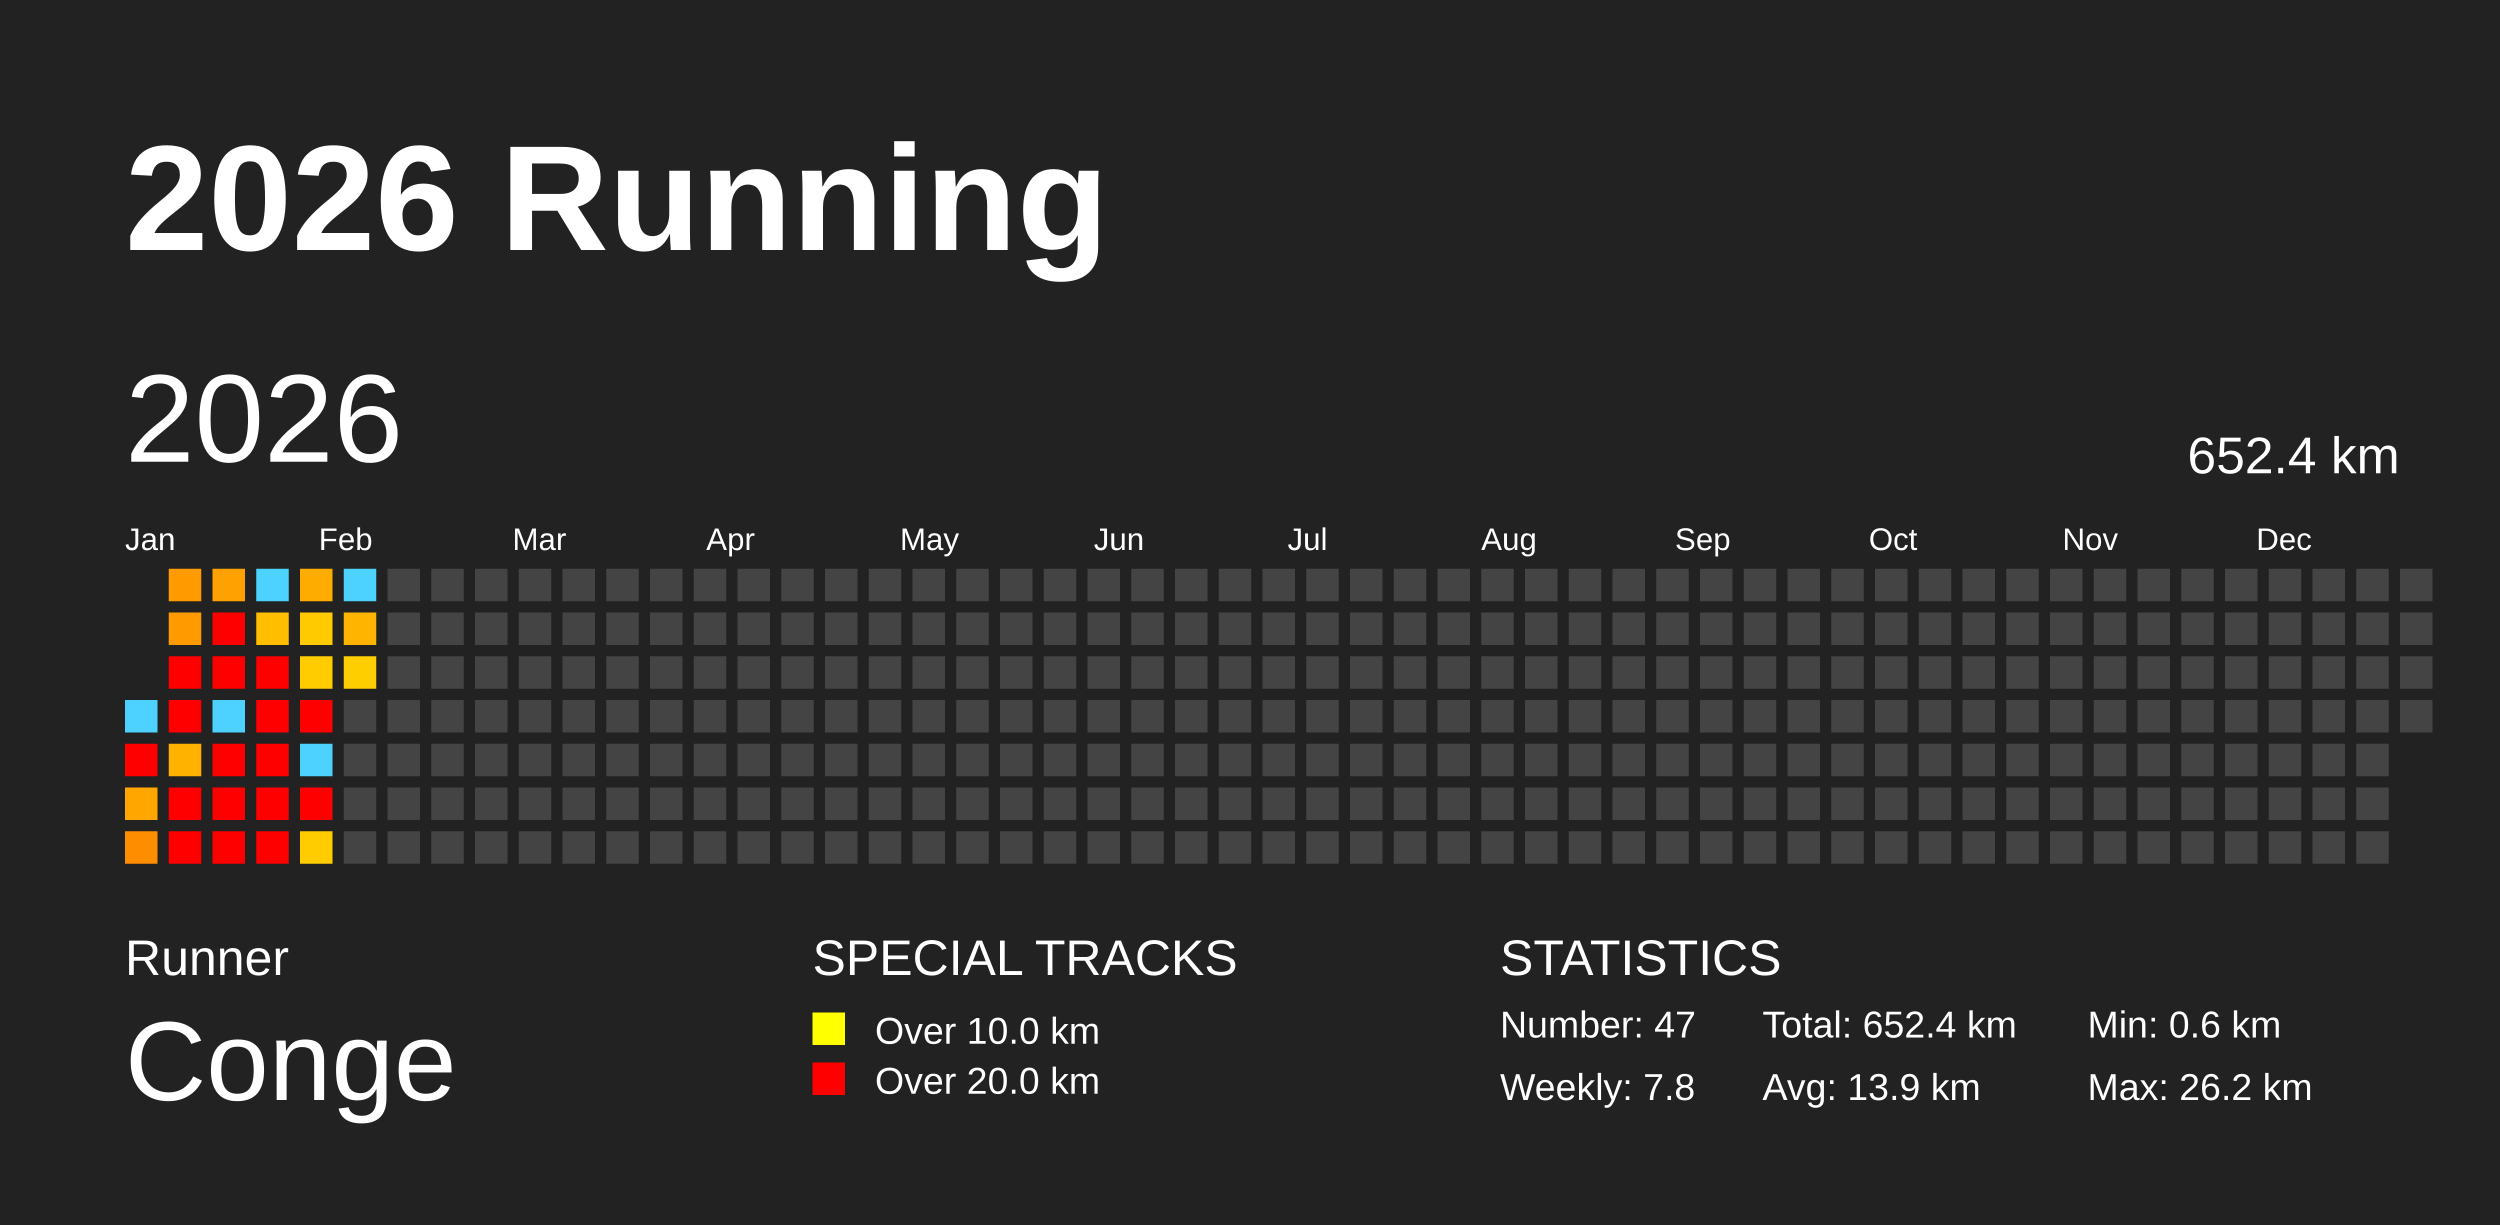
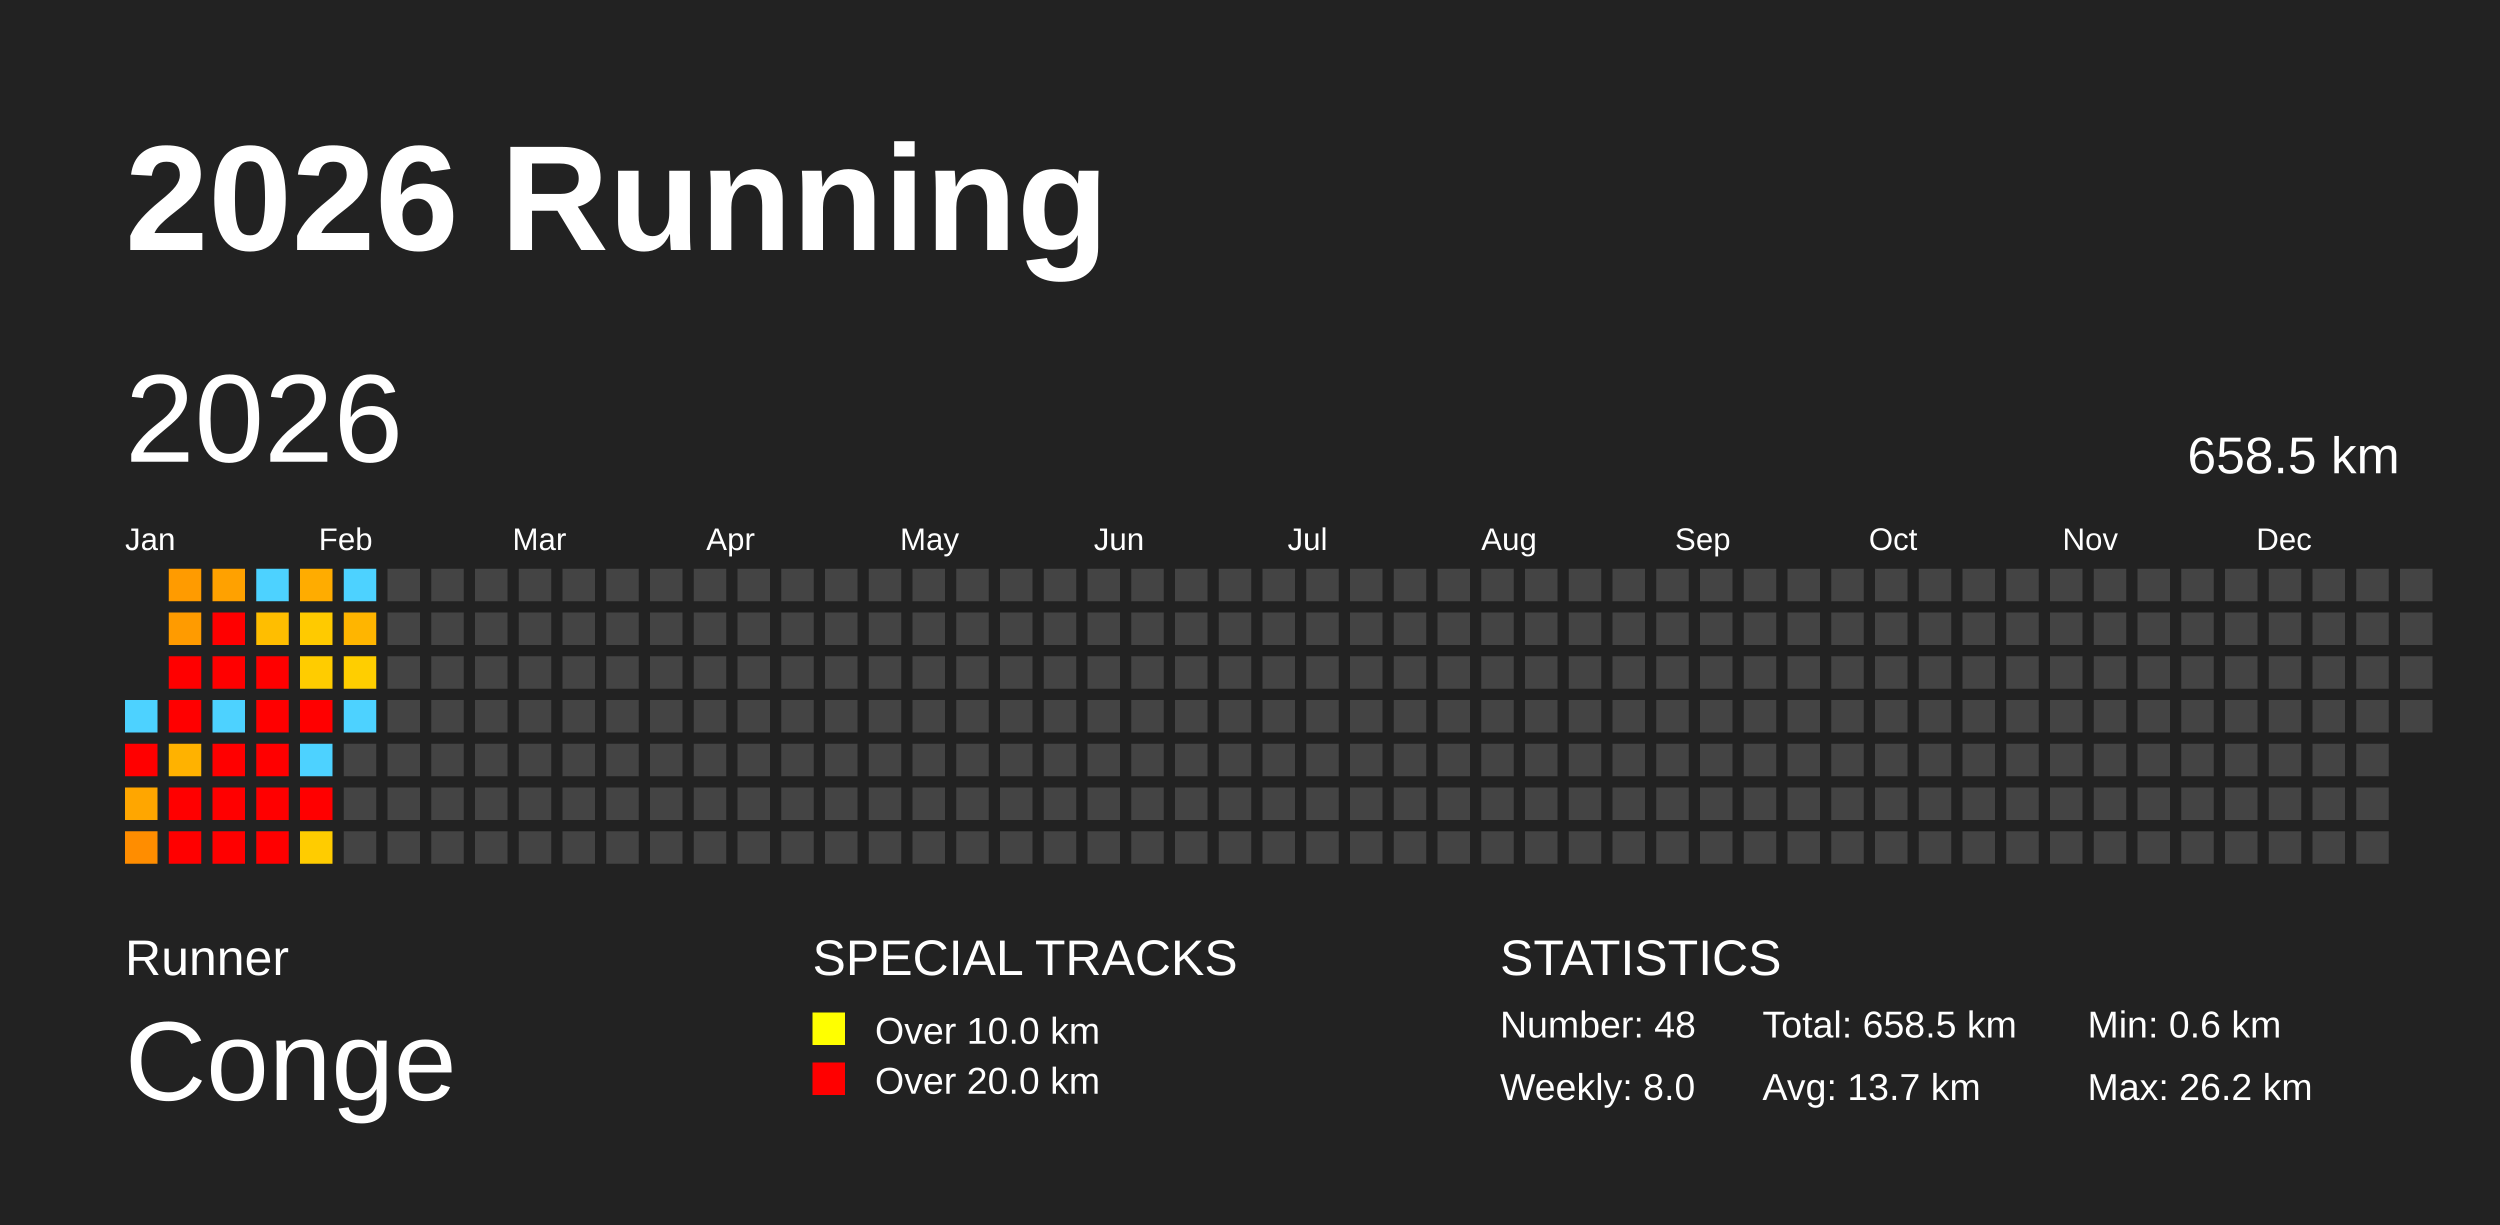
<svg xmlns="http://www.w3.org/2000/svg" baseProfile="full" height="98mm" version="1.1" viewBox="0,0,200,98" width="200mm">
  <defs />
  <rect fill="#222222" height="98" width="200" x="0" y="0" />
  <text fill="#FFFFFF" style="font-size:12px; font-family:Arial; font-weight:bold;" x="10" y="20">2026 Running</text>
  <text fill="#FFFFFF" style="font-size:4px; font-family:Arial" x="10" y="78">Runner</text>
  <text fill="#FFFFFF" style="font-size:9px; font-family:Arial" x="10" y="88">Conge</text>
  <text fill="#FFFFFF" style="font-size:4px; font-family:Arial" x="65" y="78">SPECIAL TRACKS</text>
  <rect fill="yellow" height="2.6" width="2.6" x="65" y="81" />
  <text fill="#FFFFFF" style="font-size:3px; font-family:Arial" x="70" y="83.5">Over 10.0 km</text>
  <rect fill="red" height="2.6" width="2.6" x="65" y="85" />
  <text fill="#FFFFFF" style="font-size:3px; font-family:Arial" x="70" y="87.5">Over 20.0 km</text>
  <text fill="#FFFFFF" style="font-size:4px; font-family:Arial" x="120" y="78">STATISTICS</text>
-   <text fill="#FFFFFF" style="font-size:3px; font-family:Arial" x="120" y="83">Number: 47</text>
-   <text fill="#FFFFFF" style="font-size:3px; font-family:Arial" x="120" y="88">Weekly: 7.8</text>
-   <text fill="#FFFFFF" style="font-size:3px; font-family:Arial" x="141" y="83">Total: 652.4 km</text>
-   <text fill="#FFFFFF" style="font-size:3px; font-family:Arial" x="141" y="88">Avg: 13.9 km</text>
+   <text fill="#FFFFFF" style="font-size:3px; font-family:Arial" x="120" y="83">Number: 48</text>
+   <text fill="#FFFFFF" style="font-size:3px; font-family:Arial" x="120" y="88">Weekly: 8.0</text>
+   <text fill="#FFFFFF" style="font-size:3px; font-family:Arial" x="141" y="83">Total: 658.5 km</text>
+   <text fill="#FFFFFF" style="font-size:3px; font-family:Arial" x="141" y="88">Avg: 13.7 km</text>
  <text fill="#FFFFFF" style="font-size:3px; font-family:Arial" x="167" y="83">Min: 0.6 km</text>
  <text fill="#FFFFFF" style="font-size:3px; font-family:Arial" x="167" y="88">Max: 26.2 km</text>
  <text dominant-baseline="hanging" fill="#FFFFFF" style="font-size:10.0px; font-family:Arial;" x="10" y="30">2026</text>
-   <text dominant-baseline="hanging" fill="#FFFFFF" style="font-size:4.125px; font-family:Arial;" x="175" y="35">652.4 km</text>
+   <text dominant-baseline="hanging" fill="#FFFFFF" style="font-size:4.125px; font-family:Arial;" x="175" y="35">658.5 km</text>
  <text fill="#FFFFFF" style="font-size:2.5px; font-family:Arial" x="10.0" y="44">Jan</text>
  <text fill="#FFFFFF" style="font-size:2.5px; font-family:Arial" x="25.5" y="44">Feb</text>
  <text fill="#FFFFFF" style="font-size:2.5px; font-family:Arial" x="41.0" y="44">Mar</text>
  <text fill="#FFFFFF" style="font-size:2.5px; font-family:Arial" x="56.5" y="44">Apr</text>
  <text fill="#FFFFFF" style="font-size:2.5px; font-family:Arial" x="72.0" y="44">May</text>
  <text fill="#FFFFFF" style="font-size:2.5px; font-family:Arial" x="87.5" y="44">Jun</text>
  <text fill="#FFFFFF" style="font-size:2.5px; font-family:Arial" x="103.0" y="44">Jul</text>
  <text fill="#FFFFFF" style="font-size:2.5px; font-family:Arial" x="118.5" y="44">Aug</text>
  <text fill="#FFFFFF" style="font-size:2.5px; font-family:Arial" x="134.0" y="44">Sep</text>
  <text fill="#FFFFFF" style="font-size:2.5px; font-family:Arial" x="149.5" y="44">Oct</text>
  <text fill="#FFFFFF" style="font-size:2.5px; font-family:Arial" x="165.0" y="44">Nov</text>
  <text fill="#FFFFFF" style="font-size:2.5px; font-family:Arial" x="180.5" y="44">Dec</text>
  <rect fill="#4dd2ff" height="2.6" width="2.6" x="10.0" y="56.0" />
  <rect fill="red" height="2.6" width="2.6" x="10.0" y="59.5" />
  <rect fill="#ffa600" height="2.6" width="2.6" x="10.0" y="63.0" />
  <rect fill="#ff8d00" height="2.6" width="2.6" x="10.0" y="66.5" />
  <rect fill="#ff9b00" height="2.6" width="2.6" x="13.5" y="45.5" />
  <rect fill="#ff9b00" height="2.6" width="2.6" x="13.5" y="49.0" />
  <rect fill="red" height="2.6" width="2.6" x="13.5" y="52.5" />
  <rect fill="red" height="2.6" width="2.6" x="13.5" y="56.0" />
  <rect fill="#ffb200" height="2.6" width="2.6" x="13.5" y="59.5" />
  <rect fill="red" height="2.6" width="2.6" x="13.5" y="63.0" />
  <rect fill="red" height="2.6" width="2.6" x="13.5" y="66.5" />
  <rect fill="#ffa100" height="2.6" width="2.6" x="17.0" y="45.5" />
  <rect fill="red" height="2.6" width="2.6" x="17.0" y="49.0" />
  <rect fill="red" height="2.6" width="2.6" x="17.0" y="52.5" />
  <rect fill="#4dd2ff" height="2.6" width="2.6" x="17.0" y="56.0" />
  <rect fill="red" height="2.6" width="2.6" x="17.0" y="59.5" />
  <rect fill="red" height="2.6" width="2.6" x="17.0" y="63.0" />
  <rect fill="red" height="2.6" width="2.6" x="17.0" y="66.5" />
  <rect fill="#4dd2ff" height="2.6" width="2.6" x="20.5" y="45.5" />
  <rect fill="#ffbe00" height="2.6" width="2.6" x="20.5" y="49.0" />
  <rect fill="red" height="2.6" width="2.6" x="20.5" y="52.5" />
  <rect fill="red" height="2.6" width="2.6" x="20.5" y="56.0" />
  <rect fill="red" height="2.6" width="2.6" x="20.5" y="59.5" />
  <rect fill="red" height="2.6" width="2.6" x="20.5" y="63.0" />
  <rect fill="red" height="2.6" width="2.6" x="20.5" y="66.5" />
  <rect fill="#ffac00" height="2.6" width="2.6" x="24.0" y="45.5" />
  <rect fill="#ffca00" height="2.6" width="2.6" x="24.0" y="49.0" />
  <rect fill="#ffcc00" height="2.6" width="2.6" x="24.0" y="52.5" />
  <rect fill="red" height="2.6" width="2.6" x="24.0" y="56.0" />
  <rect fill="#4dd2ff" height="2.6" width="2.6" x="24.0" y="59.5" />
  <rect fill="red" height="2.6" width="2.6" x="24.0" y="63.0" />
  <rect fill="#ffcc00" height="2.6" width="2.6" x="24.0" y="66.5" />
  <rect fill="#4dd2ff" height="2.6" width="2.6" x="27.5" y="45.5" />
  <rect fill="#ffb500" height="2.6" width="2.6" x="27.5" y="49.0" />
  <rect fill="#ffce00" height="2.6" width="2.6" x="27.5" y="52.5" />
-   <rect fill="#444444" height="2.6" width="2.6" x="27.5" y="56.0" />
+   <rect fill="#4dd2ff" height="2.6" width="2.6" x="27.5" y="56.0" />
  <rect fill="#444444" height="2.6" width="2.6" x="27.5" y="59.5" />
  <rect fill="#444444" height="2.6" width="2.6" x="27.5" y="63.0" />
  <rect fill="#444444" height="2.6" width="2.6" x="27.5" y="66.5" />
  <rect fill="#444444" height="2.6" width="2.6" x="31.0" y="45.5" />
  <rect fill="#444444" height="2.6" width="2.6" x="31.0" y="49.0" />
  <rect fill="#444444" height="2.6" width="2.6" x="31.0" y="52.5" />
  <rect fill="#444444" height="2.6" width="2.6" x="31.0" y="56.0" />
  <rect fill="#444444" height="2.6" width="2.6" x="31.0" y="59.5" />
  <rect fill="#444444" height="2.6" width="2.6" x="31.0" y="63.0" />
  <rect fill="#444444" height="2.6" width="2.6" x="31.0" y="66.5" />
  <rect fill="#444444" height="2.6" width="2.6" x="34.5" y="45.5" />
  <rect fill="#444444" height="2.6" width="2.6" x="34.5" y="49.0" />
  <rect fill="#444444" height="2.6" width="2.6" x="34.5" y="52.5" />
  <rect fill="#444444" height="2.6" width="2.6" x="34.5" y="56.0" />
  <rect fill="#444444" height="2.6" width="2.6" x="34.5" y="59.5" />
  <rect fill="#444444" height="2.6" width="2.6" x="34.5" y="63.0" />
  <rect fill="#444444" height="2.6" width="2.6" x="34.5" y="66.5" />
  <rect fill="#444444" height="2.6" width="2.6" x="38.0" y="45.5" />
  <rect fill="#444444" height="2.6" width="2.6" x="38.0" y="49.0" />
  <rect fill="#444444" height="2.6" width="2.6" x="38.0" y="52.5" />
  <rect fill="#444444" height="2.6" width="2.6" x="38.0" y="56.0" />
  <rect fill="#444444" height="2.6" width="2.6" x="38.0" y="59.5" />
  <rect fill="#444444" height="2.6" width="2.6" x="38.0" y="63.0" />
  <rect fill="#444444" height="2.6" width="2.6" x="38.0" y="66.5" />
  <rect fill="#444444" height="2.6" width="2.6" x="41.5" y="45.5" />
  <rect fill="#444444" height="2.6" width="2.6" x="41.5" y="49.0" />
  <rect fill="#444444" height="2.6" width="2.6" x="41.5" y="52.5" />
  <rect fill="#444444" height="2.6" width="2.6" x="41.5" y="56.0" />
  <rect fill="#444444" height="2.6" width="2.6" x="41.5" y="59.5" />
  <rect fill="#444444" height="2.6" width="2.6" x="41.5" y="63.0" />
  <rect fill="#444444" height="2.6" width="2.6" x="41.5" y="66.5" />
  <rect fill="#444444" height="2.6" width="2.6" x="45.0" y="45.5" />
  <rect fill="#444444" height="2.6" width="2.6" x="45.0" y="49.0" />
  <rect fill="#444444" height="2.6" width="2.6" x="45.0" y="52.5" />
  <rect fill="#444444" height="2.6" width="2.6" x="45.0" y="56.0" />
  <rect fill="#444444" height="2.6" width="2.6" x="45.0" y="59.5" />
  <rect fill="#444444" height="2.6" width="2.6" x="45.0" y="63.0" />
  <rect fill="#444444" height="2.6" width="2.6" x="45.0" y="66.5" />
  <rect fill="#444444" height="2.6" width="2.6" x="48.5" y="45.5" />
  <rect fill="#444444" height="2.6" width="2.6" x="48.5" y="49.0" />
  <rect fill="#444444" height="2.6" width="2.6" x="48.5" y="52.5" />
  <rect fill="#444444" height="2.6" width="2.6" x="48.5" y="56.0" />
  <rect fill="#444444" height="2.6" width="2.6" x="48.5" y="59.5" />
  <rect fill="#444444" height="2.6" width="2.6" x="48.5" y="63.0" />
  <rect fill="#444444" height="2.6" width="2.6" x="48.5" y="66.5" />
  <rect fill="#444444" height="2.6" width="2.6" x="52.0" y="45.5" />
  <rect fill="#444444" height="2.6" width="2.6" x="52.0" y="49.0" />
  <rect fill="#444444" height="2.6" width="2.6" x="52.0" y="52.5" />
  <rect fill="#444444" height="2.6" width="2.6" x="52.0" y="56.0" />
  <rect fill="#444444" height="2.6" width="2.6" x="52.0" y="59.5" />
  <rect fill="#444444" height="2.6" width="2.6" x="52.0" y="63.0" />
  <rect fill="#444444" height="2.6" width="2.6" x="52.0" y="66.5" />
  <rect fill="#444444" height="2.6" width="2.6" x="55.5" y="45.5" />
  <rect fill="#444444" height="2.6" width="2.6" x="55.5" y="49.0" />
  <rect fill="#444444" height="2.6" width="2.6" x="55.5" y="52.5" />
  <rect fill="#444444" height="2.6" width="2.6" x="55.5" y="56.0" />
  <rect fill="#444444" height="2.6" width="2.6" x="55.5" y="59.5" />
  <rect fill="#444444" height="2.6" width="2.6" x="55.5" y="63.0" />
  <rect fill="#444444" height="2.6" width="2.6" x="55.5" y="66.5" />
  <rect fill="#444444" height="2.6" width="2.6" x="59.0" y="45.5" />
  <rect fill="#444444" height="2.6" width="2.6" x="59.0" y="49.0" />
  <rect fill="#444444" height="2.6" width="2.6" x="59.0" y="52.5" />
  <rect fill="#444444" height="2.6" width="2.6" x="59.0" y="56.0" />
  <rect fill="#444444" height="2.6" width="2.6" x="59.0" y="59.5" />
  <rect fill="#444444" height="2.6" width="2.6" x="59.0" y="63.0" />
  <rect fill="#444444" height="2.6" width="2.6" x="59.0" y="66.5" />
  <rect fill="#444444" height="2.6" width="2.6" x="62.5" y="45.5" />
  <rect fill="#444444" height="2.6" width="2.6" x="62.5" y="49.0" />
  <rect fill="#444444" height="2.6" width="2.6" x="62.5" y="52.5" />
  <rect fill="#444444" height="2.6" width="2.6" x="62.5" y="56.0" />
  <rect fill="#444444" height="2.6" width="2.6" x="62.5" y="59.5" />
  <rect fill="#444444" height="2.6" width="2.6" x="62.5" y="63.0" />
  <rect fill="#444444" height="2.6" width="2.6" x="62.5" y="66.5" />
  <rect fill="#444444" height="2.6" width="2.6" x="66.0" y="45.5" />
  <rect fill="#444444" height="2.6" width="2.6" x="66.0" y="49.0" />
  <rect fill="#444444" height="2.6" width="2.6" x="66.0" y="52.5" />
  <rect fill="#444444" height="2.6" width="2.6" x="66.0" y="56.0" />
  <rect fill="#444444" height="2.6" width="2.6" x="66.0" y="59.5" />
  <rect fill="#444444" height="2.6" width="2.6" x="66.0" y="63.0" />
  <rect fill="#444444" height="2.6" width="2.6" x="66.0" y="66.5" />
  <rect fill="#444444" height="2.6" width="2.6" x="69.5" y="45.5" />
  <rect fill="#444444" height="2.6" width="2.6" x="69.5" y="49.0" />
  <rect fill="#444444" height="2.6" width="2.6" x="69.5" y="52.5" />
  <rect fill="#444444" height="2.6" width="2.6" x="69.5" y="56.0" />
  <rect fill="#444444" height="2.6" width="2.6" x="69.5" y="59.5" />
  <rect fill="#444444" height="2.6" width="2.6" x="69.5" y="63.0" />
  <rect fill="#444444" height="2.6" width="2.6" x="69.5" y="66.5" />
  <rect fill="#444444" height="2.6" width="2.6" x="73.0" y="45.5" />
  <rect fill="#444444" height="2.6" width="2.6" x="73.0" y="49.0" />
  <rect fill="#444444" height="2.6" width="2.6" x="73.0" y="52.5" />
  <rect fill="#444444" height="2.6" width="2.6" x="73.0" y="56.0" />
  <rect fill="#444444" height="2.6" width="2.6" x="73.0" y="59.5" />
  <rect fill="#444444" height="2.6" width="2.6" x="73.0" y="63.0" />
  <rect fill="#444444" height="2.6" width="2.6" x="73.0" y="66.5" />
  <rect fill="#444444" height="2.6" width="2.6" x="76.5" y="45.5" />
  <rect fill="#444444" height="2.6" width="2.6" x="76.5" y="49.0" />
  <rect fill="#444444" height="2.6" width="2.6" x="76.5" y="52.5" />
  <rect fill="#444444" height="2.6" width="2.6" x="76.5" y="56.0" />
  <rect fill="#444444" height="2.6" width="2.6" x="76.5" y="59.5" />
  <rect fill="#444444" height="2.6" width="2.6" x="76.5" y="63.0" />
  <rect fill="#444444" height="2.6" width="2.6" x="76.5" y="66.5" />
  <rect fill="#444444" height="2.6" width="2.6" x="80.0" y="45.5" />
  <rect fill="#444444" height="2.6" width="2.6" x="80.0" y="49.0" />
  <rect fill="#444444" height="2.6" width="2.6" x="80.0" y="52.5" />
  <rect fill="#444444" height="2.6" width="2.6" x="80.0" y="56.0" />
  <rect fill="#444444" height="2.6" width="2.6" x="80.0" y="59.5" />
  <rect fill="#444444" height="2.6" width="2.6" x="80.0" y="63.0" />
  <rect fill="#444444" height="2.6" width="2.6" x="80.0" y="66.5" />
  <rect fill="#444444" height="2.6" width="2.6" x="83.5" y="45.5" />
  <rect fill="#444444" height="2.6" width="2.6" x="83.5" y="49.0" />
  <rect fill="#444444" height="2.6" width="2.6" x="83.5" y="52.5" />
  <rect fill="#444444" height="2.6" width="2.6" x="83.5" y="56.0" />
  <rect fill="#444444" height="2.6" width="2.6" x="83.5" y="59.5" />
  <rect fill="#444444" height="2.6" width="2.6" x="83.5" y="63.0" />
  <rect fill="#444444" height="2.6" width="2.6" x="83.5" y="66.5" />
  <rect fill="#444444" height="2.6" width="2.6" x="87.0" y="45.5" />
  <rect fill="#444444" height="2.6" width="2.6" x="87.0" y="49.0" />
  <rect fill="#444444" height="2.6" width="2.6" x="87.0" y="52.5" />
  <rect fill="#444444" height="2.6" width="2.6" x="87.0" y="56.0" />
  <rect fill="#444444" height="2.6" width="2.6" x="87.0" y="59.5" />
  <rect fill="#444444" height="2.6" width="2.6" x="87.0" y="63.0" />
  <rect fill="#444444" height="2.6" width="2.6" x="87.0" y="66.5" />
  <rect fill="#444444" height="2.6" width="2.6" x="90.5" y="45.5" />
  <rect fill="#444444" height="2.6" width="2.6" x="90.5" y="49.0" />
  <rect fill="#444444" height="2.6" width="2.6" x="90.5" y="52.5" />
  <rect fill="#444444" height="2.6" width="2.6" x="90.5" y="56.0" />
  <rect fill="#444444" height="2.6" width="2.6" x="90.5" y="59.5" />
  <rect fill="#444444" height="2.6" width="2.6" x="90.5" y="63.0" />
  <rect fill="#444444" height="2.6" width="2.6" x="90.5" y="66.5" />
  <rect fill="#444444" height="2.6" width="2.6" x="94.0" y="45.5" />
  <rect fill="#444444" height="2.6" width="2.6" x="94.0" y="49.0" />
  <rect fill="#444444" height="2.6" width="2.6" x="94.0" y="52.5" />
  <rect fill="#444444" height="2.6" width="2.6" x="94.0" y="56.0" />
  <rect fill="#444444" height="2.6" width="2.6" x="94.0" y="59.5" />
  <rect fill="#444444" height="2.6" width="2.6" x="94.0" y="63.0" />
  <rect fill="#444444" height="2.6" width="2.6" x="94.0" y="66.5" />
  <rect fill="#444444" height="2.6" width="2.6" x="97.5" y="45.5" />
  <rect fill="#444444" height="2.6" width="2.6" x="97.5" y="49.0" />
  <rect fill="#444444" height="2.6" width="2.6" x="97.5" y="52.5" />
  <rect fill="#444444" height="2.6" width="2.6" x="97.5" y="56.0" />
  <rect fill="#444444" height="2.6" width="2.6" x="97.5" y="59.5" />
  <rect fill="#444444" height="2.6" width="2.6" x="97.5" y="63.0" />
  <rect fill="#444444" height="2.6" width="2.6" x="97.5" y="66.5" />
  <rect fill="#444444" height="2.6" width="2.6" x="101.0" y="45.5" />
  <rect fill="#444444" height="2.6" width="2.6" x="101.0" y="49.0" />
  <rect fill="#444444" height="2.6" width="2.6" x="101.0" y="52.5" />
  <rect fill="#444444" height="2.6" width="2.6" x="101.0" y="56.0" />
  <rect fill="#444444" height="2.6" width="2.6" x="101.0" y="59.5" />
  <rect fill="#444444" height="2.6" width="2.6" x="101.0" y="63.0" />
  <rect fill="#444444" height="2.6" width="2.6" x="101.0" y="66.5" />
  <rect fill="#444444" height="2.6" width="2.6" x="104.5" y="45.5" />
  <rect fill="#444444" height="2.6" width="2.6" x="104.5" y="49.0" />
  <rect fill="#444444" height="2.6" width="2.6" x="104.5" y="52.5" />
  <rect fill="#444444" height="2.6" width="2.6" x="104.5" y="56.0" />
  <rect fill="#444444" height="2.6" width="2.6" x="104.5" y="59.5" />
  <rect fill="#444444" height="2.6" width="2.6" x="104.5" y="63.0" />
  <rect fill="#444444" height="2.6" width="2.6" x="104.5" y="66.5" />
  <rect fill="#444444" height="2.6" width="2.6" x="108.0" y="45.5" />
  <rect fill="#444444" height="2.6" width="2.6" x="108.0" y="49.0" />
  <rect fill="#444444" height="2.6" width="2.6" x="108.0" y="52.5" />
  <rect fill="#444444" height="2.6" width="2.6" x="108.0" y="56.0" />
  <rect fill="#444444" height="2.6" width="2.6" x="108.0" y="59.5" />
  <rect fill="#444444" height="2.6" width="2.6" x="108.0" y="63.0" />
  <rect fill="#444444" height="2.6" width="2.6" x="108.0" y="66.5" />
  <rect fill="#444444" height="2.6" width="2.6" x="111.5" y="45.5" />
  <rect fill="#444444" height="2.6" width="2.6" x="111.5" y="49.0" />
  <rect fill="#444444" height="2.6" width="2.6" x="111.5" y="52.5" />
  <rect fill="#444444" height="2.6" width="2.6" x="111.5" y="56.0" />
  <rect fill="#444444" height="2.6" width="2.6" x="111.5" y="59.5" />
  <rect fill="#444444" height="2.6" width="2.6" x="111.5" y="63.0" />
  <rect fill="#444444" height="2.6" width="2.6" x="111.5" y="66.5" />
  <rect fill="#444444" height="2.6" width="2.6" x="115.0" y="45.5" />
  <rect fill="#444444" height="2.6" width="2.6" x="115.0" y="49.0" />
  <rect fill="#444444" height="2.6" width="2.6" x="115.0" y="52.5" />
  <rect fill="#444444" height="2.6" width="2.6" x="115.0" y="56.0" />
  <rect fill="#444444" height="2.6" width="2.6" x="115.0" y="59.5" />
  <rect fill="#444444" height="2.6" width="2.6" x="115.0" y="63.0" />
  <rect fill="#444444" height="2.6" width="2.6" x="115.0" y="66.5" />
  <rect fill="#444444" height="2.6" width="2.6" x="118.5" y="45.5" />
  <rect fill="#444444" height="2.6" width="2.6" x="118.5" y="49.0" />
  <rect fill="#444444" height="2.6" width="2.6" x="118.5" y="52.5" />
  <rect fill="#444444" height="2.6" width="2.6" x="118.5" y="56.0" />
  <rect fill="#444444" height="2.6" width="2.6" x="118.5" y="59.5" />
  <rect fill="#444444" height="2.6" width="2.6" x="118.5" y="63.0" />
  <rect fill="#444444" height="2.6" width="2.6" x="118.5" y="66.5" />
  <rect fill="#444444" height="2.6" width="2.6" x="122.0" y="45.5" />
  <rect fill="#444444" height="2.6" width="2.6" x="122.0" y="49.0" />
  <rect fill="#444444" height="2.6" width="2.6" x="122.0" y="52.5" />
  <rect fill="#444444" height="2.6" width="2.6" x="122.0" y="56.0" />
  <rect fill="#444444" height="2.6" width="2.6" x="122.0" y="59.5" />
  <rect fill="#444444" height="2.6" width="2.6" x="122.0" y="63.0" />
  <rect fill="#444444" height="2.6" width="2.6" x="122.0" y="66.5" />
  <rect fill="#444444" height="2.6" width="2.6" x="125.5" y="45.5" />
  <rect fill="#444444" height="2.6" width="2.6" x="125.5" y="49.0" />
  <rect fill="#444444" height="2.6" width="2.6" x="125.5" y="52.5" />
  <rect fill="#444444" height="2.6" width="2.6" x="125.5" y="56.0" />
  <rect fill="#444444" height="2.6" width="2.6" x="125.5" y="59.5" />
  <rect fill="#444444" height="2.6" width="2.6" x="125.5" y="63.0" />
  <rect fill="#444444" height="2.6" width="2.6" x="125.5" y="66.5" />
  <rect fill="#444444" height="2.6" width="2.6" x="129.0" y="45.5" />
  <rect fill="#444444" height="2.6" width="2.6" x="129.0" y="49.0" />
  <rect fill="#444444" height="2.6" width="2.6" x="129.0" y="52.5" />
  <rect fill="#444444" height="2.6" width="2.6" x="129.0" y="56.0" />
  <rect fill="#444444" height="2.6" width="2.6" x="129.0" y="59.5" />
  <rect fill="#444444" height="2.6" width="2.6" x="129.0" y="63.0" />
  <rect fill="#444444" height="2.6" width="2.6" x="129.0" y="66.5" />
  <rect fill="#444444" height="2.6" width="2.6" x="132.5" y="45.5" />
  <rect fill="#444444" height="2.6" width="2.6" x="132.5" y="49.0" />
  <rect fill="#444444" height="2.6" width="2.6" x="132.5" y="52.5" />
  <rect fill="#444444" height="2.6" width="2.6" x="132.5" y="56.0" />
  <rect fill="#444444" height="2.6" width="2.6" x="132.5" y="59.5" />
  <rect fill="#444444" height="2.6" width="2.6" x="132.5" y="63.0" />
  <rect fill="#444444" height="2.6" width="2.6" x="132.5" y="66.5" />
  <rect fill="#444444" height="2.6" width="2.6" x="136.0" y="45.5" />
  <rect fill="#444444" height="2.6" width="2.6" x="136.0" y="49.0" />
  <rect fill="#444444" height="2.6" width="2.6" x="136.0" y="52.5" />
  <rect fill="#444444" height="2.6" width="2.6" x="136.0" y="56.0" />
  <rect fill="#444444" height="2.6" width="2.6" x="136.0" y="59.5" />
  <rect fill="#444444" height="2.6" width="2.6" x="136.0" y="63.0" />
  <rect fill="#444444" height="2.6" width="2.6" x="136.0" y="66.5" />
  <rect fill="#444444" height="2.6" width="2.6" x="139.5" y="45.5" />
  <rect fill="#444444" height="2.6" width="2.6" x="139.5" y="49.0" />
  <rect fill="#444444" height="2.6" width="2.6" x="139.5" y="52.5" />
  <rect fill="#444444" height="2.6" width="2.6" x="139.5" y="56.0" />
  <rect fill="#444444" height="2.6" width="2.6" x="139.5" y="59.5" />
  <rect fill="#444444" height="2.6" width="2.6" x="139.5" y="63.0" />
  <rect fill="#444444" height="2.6" width="2.6" x="139.5" y="66.5" />
  <rect fill="#444444" height="2.6" width="2.6" x="143.0" y="45.5" />
  <rect fill="#444444" height="2.6" width="2.6" x="143.0" y="49.0" />
  <rect fill="#444444" height="2.6" width="2.6" x="143.0" y="52.5" />
  <rect fill="#444444" height="2.6" width="2.6" x="143.0" y="56.0" />
  <rect fill="#444444" height="2.6" width="2.6" x="143.0" y="59.5" />
  <rect fill="#444444" height="2.6" width="2.6" x="143.0" y="63.0" />
  <rect fill="#444444" height="2.6" width="2.6" x="143.0" y="66.5" />
  <rect fill="#444444" height="2.6" width="2.6" x="146.5" y="45.5" />
  <rect fill="#444444" height="2.6" width="2.6" x="146.5" y="49.0" />
  <rect fill="#444444" height="2.6" width="2.6" x="146.5" y="52.5" />
  <rect fill="#444444" height="2.6" width="2.6" x="146.5" y="56.0" />
  <rect fill="#444444" height="2.6" width="2.6" x="146.5" y="59.5" />
  <rect fill="#444444" height="2.6" width="2.6" x="146.5" y="63.0" />
  <rect fill="#444444" height="2.6" width="2.6" x="146.5" y="66.5" />
  <rect fill="#444444" height="2.6" width="2.6" x="150.0" y="45.5" />
  <rect fill="#444444" height="2.6" width="2.6" x="150.0" y="49.0" />
  <rect fill="#444444" height="2.6" width="2.6" x="150.0" y="52.5" />
  <rect fill="#444444" height="2.6" width="2.6" x="150.0" y="56.0" />
  <rect fill="#444444" height="2.6" width="2.6" x="150.0" y="59.5" />
  <rect fill="#444444" height="2.6" width="2.6" x="150.0" y="63.0" />
  <rect fill="#444444" height="2.6" width="2.6" x="150.0" y="66.5" />
  <rect fill="#444444" height="2.6" width="2.6" x="153.5" y="45.5" />
  <rect fill="#444444" height="2.6" width="2.6" x="153.5" y="49.0" />
  <rect fill="#444444" height="2.6" width="2.6" x="153.5" y="52.5" />
  <rect fill="#444444" height="2.6" width="2.6" x="153.5" y="56.0" />
  <rect fill="#444444" height="2.6" width="2.6" x="153.5" y="59.5" />
  <rect fill="#444444" height="2.6" width="2.6" x="153.5" y="63.0" />
  <rect fill="#444444" height="2.6" width="2.6" x="153.5" y="66.5" />
  <rect fill="#444444" height="2.6" width="2.6" x="157.0" y="45.5" />
  <rect fill="#444444" height="2.6" width="2.6" x="157.0" y="49.0" />
  <rect fill="#444444" height="2.6" width="2.6" x="157.0" y="52.5" />
  <rect fill="#444444" height="2.6" width="2.6" x="157.0" y="56.0" />
  <rect fill="#444444" height="2.6" width="2.6" x="157.0" y="59.5" />
  <rect fill="#444444" height="2.6" width="2.6" x="157.0" y="63.0" />
  <rect fill="#444444" height="2.6" width="2.6" x="157.0" y="66.5" />
  <rect fill="#444444" height="2.6" width="2.6" x="160.5" y="45.5" />
  <rect fill="#444444" height="2.6" width="2.6" x="160.5" y="49.0" />
  <rect fill="#444444" height="2.6" width="2.6" x="160.5" y="52.5" />
  <rect fill="#444444" height="2.6" width="2.6" x="160.5" y="56.0" />
  <rect fill="#444444" height="2.6" width="2.6" x="160.5" y="59.5" />
  <rect fill="#444444" height="2.6" width="2.6" x="160.5" y="63.0" />
  <rect fill="#444444" height="2.6" width="2.6" x="160.5" y="66.5" />
  <rect fill="#444444" height="2.6" width="2.6" x="164.0" y="45.5" />
  <rect fill="#444444" height="2.6" width="2.6" x="164.0" y="49.0" />
  <rect fill="#444444" height="2.6" width="2.6" x="164.0" y="52.5" />
  <rect fill="#444444" height="2.6" width="2.6" x="164.0" y="56.0" />
  <rect fill="#444444" height="2.6" width="2.6" x="164.0" y="59.5" />
  <rect fill="#444444" height="2.6" width="2.6" x="164.0" y="63.0" />
  <rect fill="#444444" height="2.6" width="2.6" x="164.0" y="66.5" />
  <rect fill="#444444" height="2.6" width="2.6" x="167.5" y="45.5" />
  <rect fill="#444444" height="2.6" width="2.6" x="167.5" y="49.0" />
  <rect fill="#444444" height="2.6" width="2.6" x="167.5" y="52.5" />
  <rect fill="#444444" height="2.6" width="2.6" x="167.5" y="56.0" />
  <rect fill="#444444" height="2.6" width="2.6" x="167.5" y="59.5" />
  <rect fill="#444444" height="2.6" width="2.6" x="167.5" y="63.0" />
  <rect fill="#444444" height="2.6" width="2.6" x="167.5" y="66.5" />
  <rect fill="#444444" height="2.6" width="2.6" x="171.0" y="45.5" />
  <rect fill="#444444" height="2.6" width="2.6" x="171.0" y="49.0" />
  <rect fill="#444444" height="2.6" width="2.6" x="171.0" y="52.5" />
  <rect fill="#444444" height="2.6" width="2.6" x="171.0" y="56.0" />
  <rect fill="#444444" height="2.6" width="2.6" x="171.0" y="59.5" />
  <rect fill="#444444" height="2.6" width="2.6" x="171.0" y="63.0" />
  <rect fill="#444444" height="2.6" width="2.6" x="171.0" y="66.5" />
  <rect fill="#444444" height="2.6" width="2.6" x="174.5" y="45.5" />
  <rect fill="#444444" height="2.6" width="2.6" x="174.5" y="49.0" />
  <rect fill="#444444" height="2.6" width="2.6" x="174.5" y="52.5" />
  <rect fill="#444444" height="2.6" width="2.6" x="174.5" y="56.0" />
  <rect fill="#444444" height="2.6" width="2.6" x="174.5" y="59.5" />
  <rect fill="#444444" height="2.6" width="2.6" x="174.5" y="63.0" />
  <rect fill="#444444" height="2.6" width="2.6" x="174.5" y="66.5" />
  <rect fill="#444444" height="2.6" width="2.6" x="178.0" y="45.5" />
  <rect fill="#444444" height="2.6" width="2.6" x="178.0" y="49.0" />
  <rect fill="#444444" height="2.6" width="2.6" x="178.0" y="52.5" />
  <rect fill="#444444" height="2.6" width="2.6" x="178.0" y="56.0" />
  <rect fill="#444444" height="2.6" width="2.6" x="178.0" y="59.5" />
  <rect fill="#444444" height="2.6" width="2.6" x="178.0" y="63.0" />
  <rect fill="#444444" height="2.6" width="2.6" x="178.0" y="66.5" />
  <rect fill="#444444" height="2.6" width="2.6" x="181.5" y="45.5" />
  <rect fill="#444444" height="2.6" width="2.6" x="181.5" y="49.0" />
  <rect fill="#444444" height="2.6" width="2.6" x="181.5" y="52.5" />
  <rect fill="#444444" height="2.6" width="2.6" x="181.5" y="56.0" />
  <rect fill="#444444" height="2.6" width="2.6" x="181.5" y="59.5" />
  <rect fill="#444444" height="2.6" width="2.6" x="181.5" y="63.0" />
  <rect fill="#444444" height="2.6" width="2.6" x="181.5" y="66.5" />
  <rect fill="#444444" height="2.6" width="2.6" x="185.0" y="45.5" />
  <rect fill="#444444" height="2.6" width="2.6" x="185.0" y="49.0" />
  <rect fill="#444444" height="2.6" width="2.6" x="185.0" y="52.5" />
  <rect fill="#444444" height="2.6" width="2.6" x="185.0" y="56.0" />
  <rect fill="#444444" height="2.6" width="2.6" x="185.0" y="59.5" />
  <rect fill="#444444" height="2.6" width="2.6" x="185.0" y="63.0" />
  <rect fill="#444444" height="2.6" width="2.6" x="185.0" y="66.5" />
  <rect fill="#444444" height="2.6" width="2.6" x="188.5" y="45.5" />
  <rect fill="#444444" height="2.6" width="2.6" x="188.5" y="49.0" />
  <rect fill="#444444" height="2.6" width="2.6" x="188.5" y="52.5" />
  <rect fill="#444444" height="2.6" width="2.6" x="188.5" y="56.0" />
  <rect fill="#444444" height="2.6" width="2.6" x="188.5" y="59.5" />
  <rect fill="#444444" height="2.6" width="2.6" x="188.5" y="63.0" />
  <rect fill="#444444" height="2.6" width="2.6" x="188.5" y="66.5" />
  <rect fill="#444444" height="2.6" width="2.6" x="192.0" y="45.5" />
  <rect fill="#444444" height="2.6" width="2.6" x="192.0" y="49.0" />
  <rect fill="#444444" height="2.6" width="2.6" x="192.0" y="52.5" />
  <rect fill="#444444" height="2.6" width="2.6" x="192.0" y="56.0" />
</svg>
